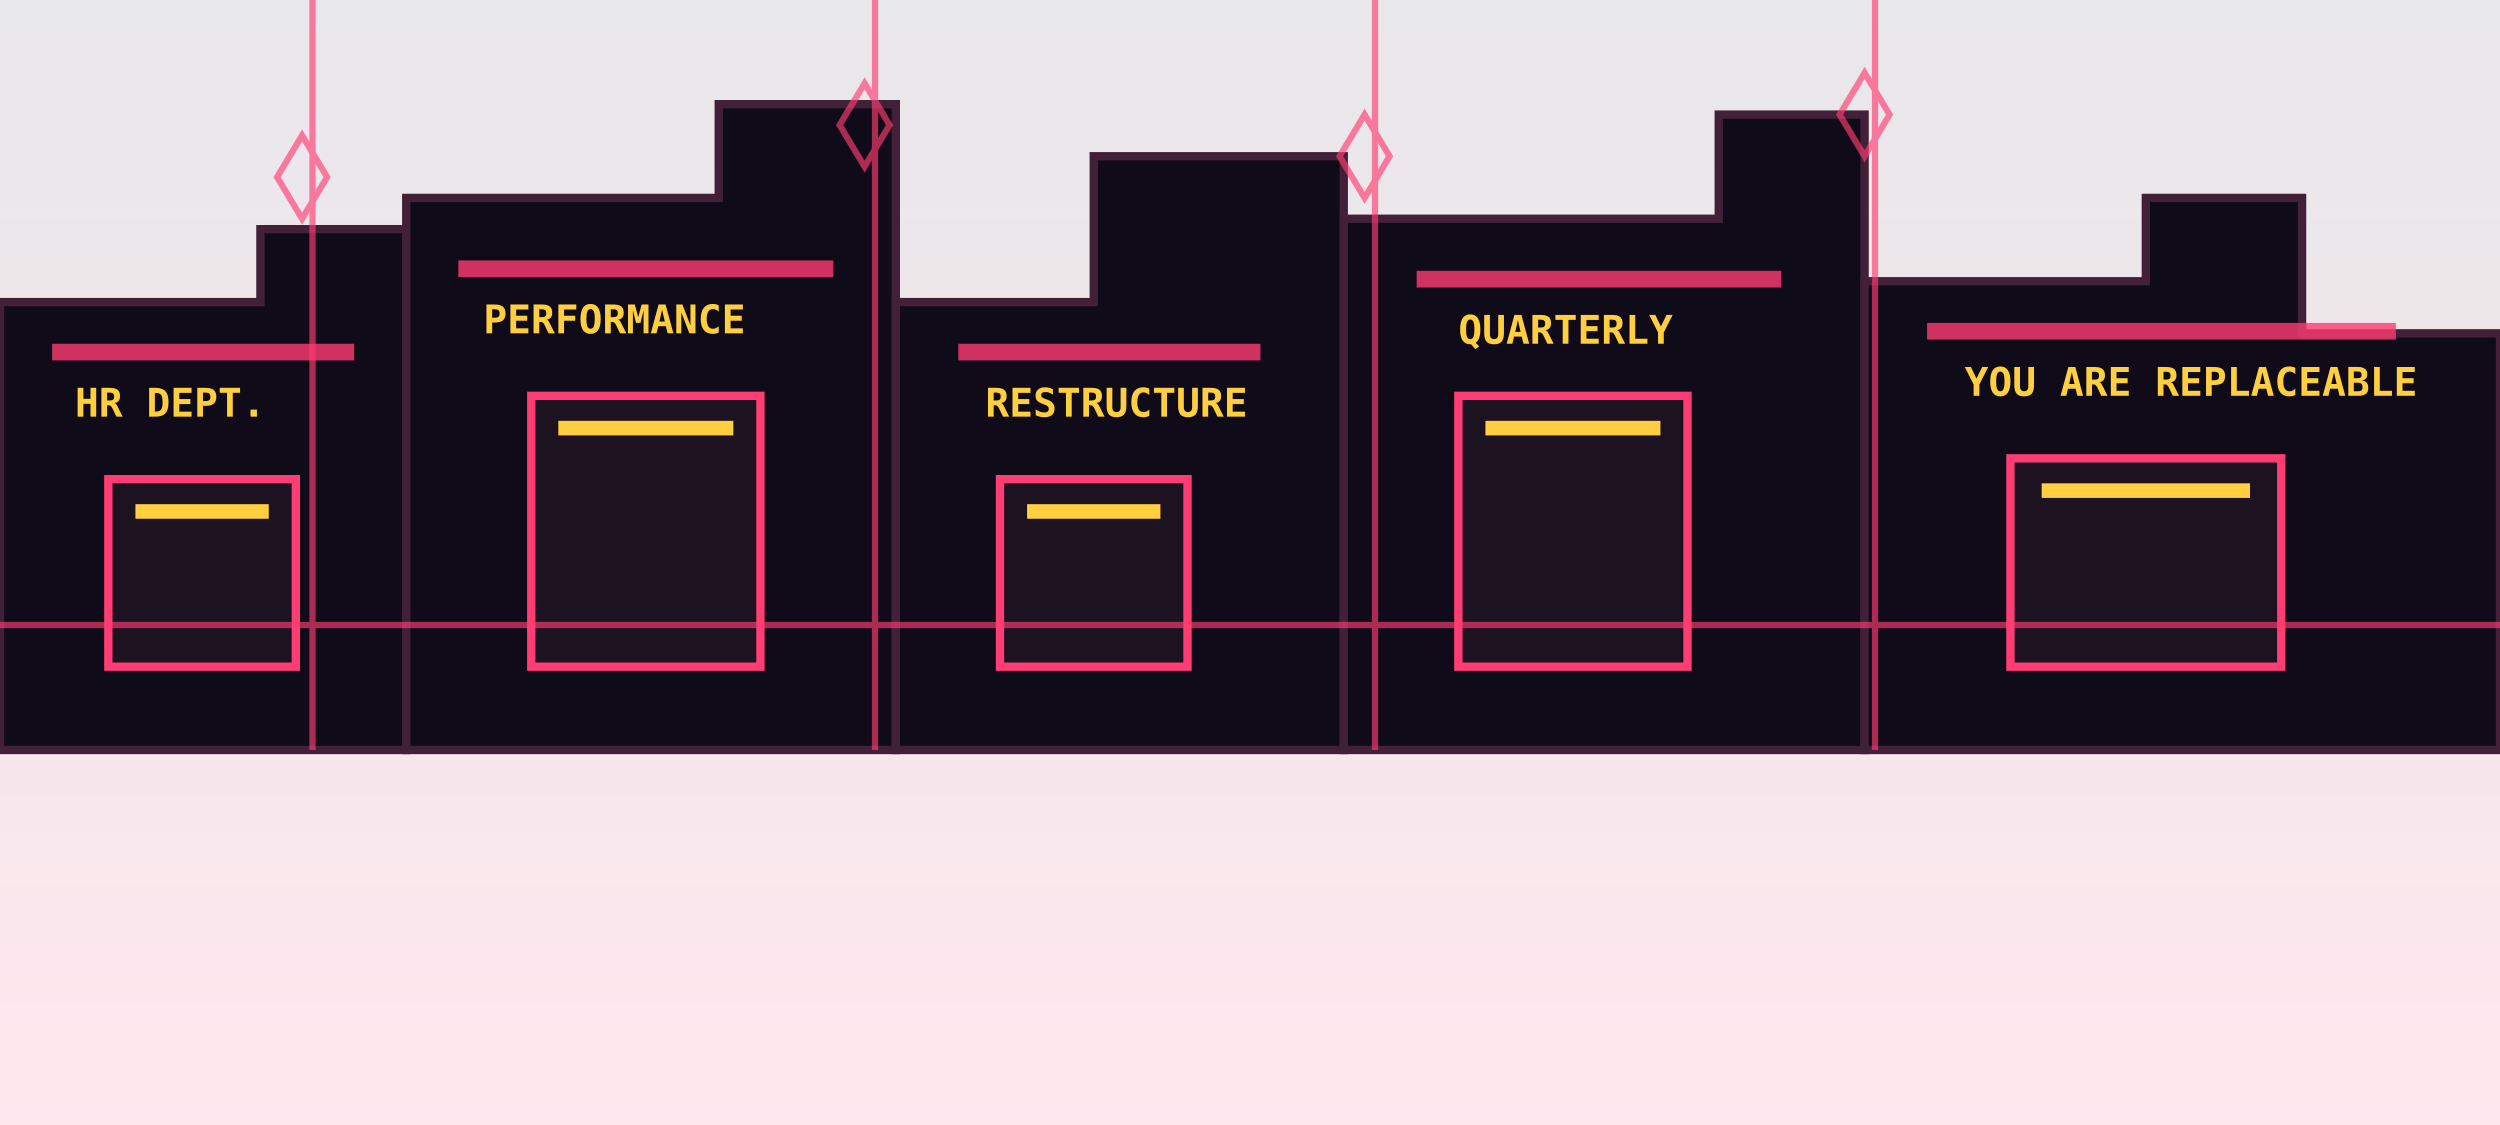
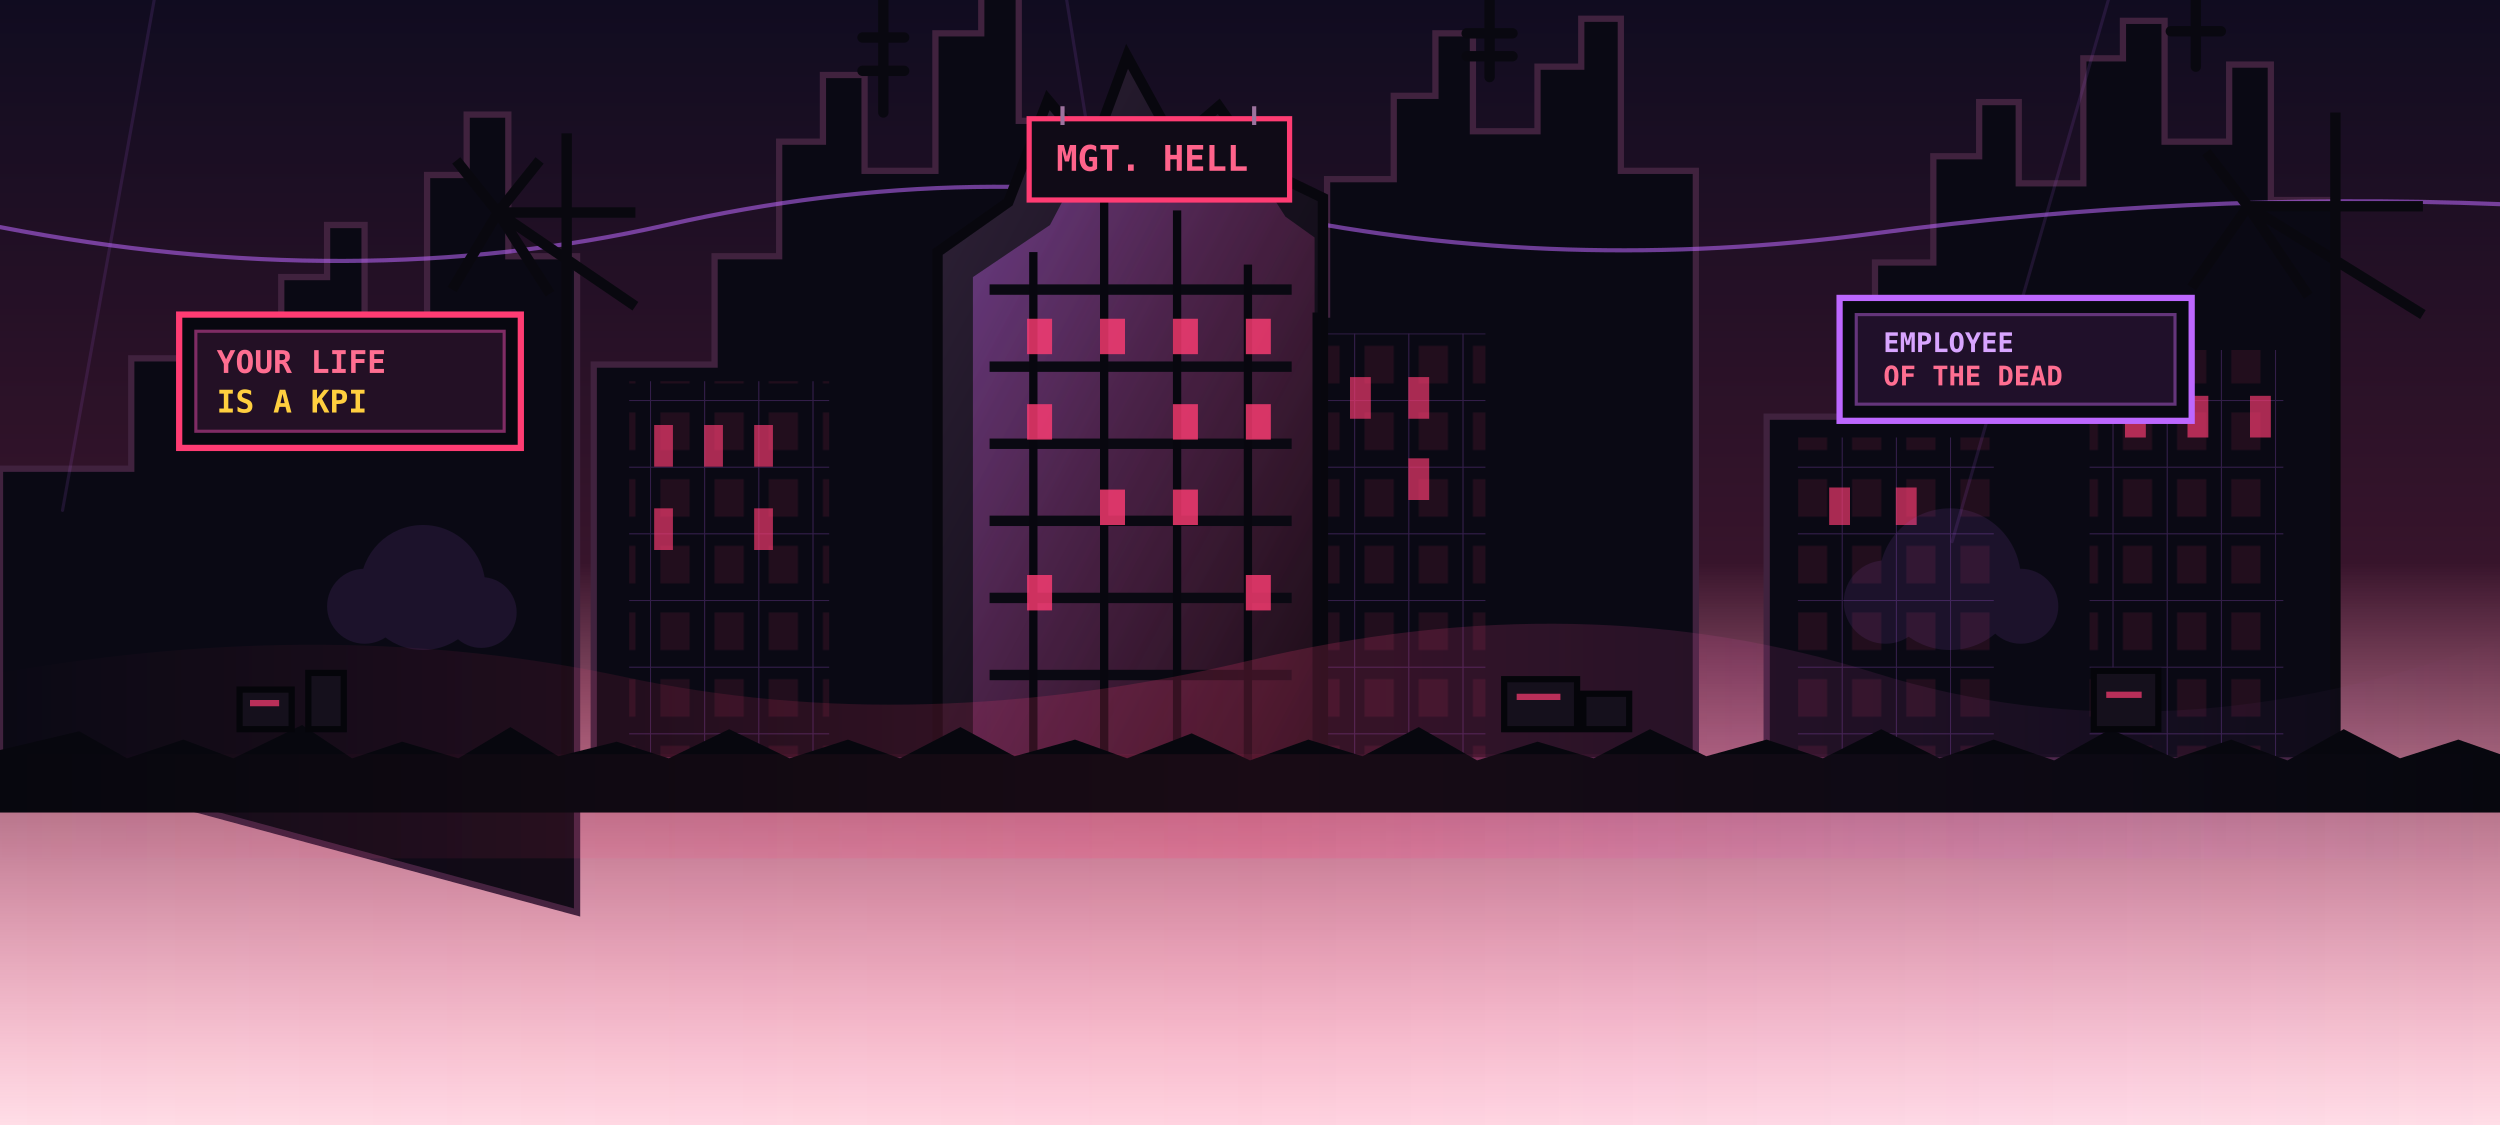
<svg xmlns="http://www.w3.org/2000/svg" viewBox="0 0 1200 540">
  <defs>
-     <linearGradient id="hell" x2="0" y2="1">
-       <stop stop-color="#1d1027" stop-opacity=".1" />
-       <stop offset="1" stop-color="#ff3c73" stop-opacity=".12" />
+     <linearGradient id="sky" x1="0" y1="0" x2="0" y2="1">
+       <stop stop-color="#100c20" />
+       <stop offset=".5" stop-color="#37142b" />
+       <stop offset="1" stop-color="#ff3c73" stop-opacity=".17" />
    </linearGradient>
+     <linearGradient id="glass" x1="0" y1="0" x2="1" y2="1">
+       <stop stop-color="#bd67ff" stop-opacity=".6" />
+       <stop offset="1" stop-color="#ff3c73" stop-opacity=".08" />
+     </linearGradient>
+     <linearGradient id="steel" x1="0" y1="0" x2="1" y2="1">
+       <stop stop-color="#32243b" />
+       <stop offset=".5" stop-color="#18111f" />
+       <stop offset="1" stop-color="#090910" />
+     </linearGradient>
+     <linearGradient id="haze" x1="0" y1="0" x2="1" y2="0">
+       <stop stop-color="#ff3c73" stop-opacity="0" />
+       <stop offset=".5" stop-color="#ff3c73" stop-opacity=".2" />
+       <stop offset="1" stop-color="#bd67ff" stop-opacity="0" />
+     </linearGradient>
+     <pattern id="grid" width="26" height="32" patternUnits="userSpaceOnUse">
+       <path d="M0 0h26M0 0v32" stroke="#bd67ff" stroke-width="1" opacity=".23" />
+       <rect x="5" y="6" width="14" height="18" fill="#ff3c73" opacity=".1" />
+     </pattern>
  </defs>
-   <rect width="1200" height="540" fill="url(#hell)" />
-   <g fill="#100b18" stroke="#422038" stroke-width="4">
-     <path d="M0 360V145h125v-35h70v250z" />
-     <path d="M195 360V95h150v-45h85v310z" />
-     <path d="M430 360V145h95v-70h120v285z" />
-     <path d="M645 360V105h180v-50h70v305z" />
-     <path d="M895 360V135h135v-40h75v65h95v200z" />
+   <rect width="1200" height="540" fill="url(#sky)" />
+   <g fill="#0a0914" stroke="#40223e" stroke-width="3">
+     <path d="M0 363V225h63v-53h33v36h39v-75h22v-25h18v46h30v-70h19v-29h20v68h33v315z" />
+     <path d="M285 365V175h58v-52h31v-55h21v-32h20v46h34v-66h22v-18h18v60h34v307z" />
+     <path d="M590 365V151h47v-65h32v-40h20v-30h18v47h31v-31h21v-23h19v73h36v283z" />
+     <path d="M848 365V200h52v-74h28v-51h22v-26h19v39h31v-60h19v-18h20v58h31v-37h20v65h31v269z" />
  </g>
-   <g fill="#ff3c73" opacity=".8">
-     <path d="M25 165h145v8H25zM220 125h180v8H220zM460 165h145v8H460zM680 130h175v8H680zM925 155h225v8H925z" />
+   <path d="M302 183h96v181h-96zM608 160h105v205H608zM863 210h94v154h-94zM1003 168h93v196h-93z" fill="url(#grid)" />
+   <g fill="#ff3c73" opacity=".65">
+     <path d="M314 204h9v20h-9zM338 204h9v20h-9zM362 204h9v20h-9zM314 244h9v20h-9zM362 244h9v20h-9zM620 181h10v20h-10zM648 181h10v20h-10zM676 181h10v20h-10zM620 220h10v20h-10zM676 220h10v20h-10zM878 234h10v18h-10zM910 234h10v18h-10zM1020 190h10v20h-10zM1050 190h10v20h-10zM1080 190h10v20h-10z" />
  </g>
-   <g fill="#ffcf3f" font-family="monospace" font-weight="900" font-size="19">
-     <text x="36" y="200">HR DEPT.</text>
-     <text x="232" y="160">PERFORMANCE</text>
-     <text x="473" y="200">RESTRUCTURE</text>
-     <text x="700" y="165">QUARTERLY</text>
-     <text x="943" y="190">YOU ARE REPLACEABLE</text>
+   <g fill="none" stroke-linecap="round">
+     <path d="M424 0v54m-10-36h20m-20 16h20M715 0v37m-11-21h22m-22 11h22M1054 0v32m-12-17h24" stroke="#090810" stroke-width="5" />
+     <path d="M0 109Q170 142 320 108T610 103T900 112T1200 98" stroke="#bd67ff" stroke-width="2" opacity=".55" />
+     <path d="M74 0 30 245m482-245 42 260m458-260-75 260" stroke="#bd67ff" stroke-width="1.5" opacity=".12" />
  </g>
-   <g fill="#1d1220" stroke="#ff3c73" stroke-width="4">
-     <path d="M52 230h90v90H52zM255 190h110v130H255zM480 230h90v90H480zM700 190h110v130H700zM965 220h130v100H965z" />
+   <path d="M450 365V121l34-24 19-49 21 25 17-46 23 42 21-18 21 30 29 14v270z" fill="url(#steel)" stroke="#08070e" stroke-width="5" />
+   <path d="M467 365V133l37-25 20-38 17 27 20-39 20 35 20-14 16 25 14 10v251z" fill="url(#glass)" opacity=".7" />
+   <path d="M475 139h145m-145 37h145m-145 37h145m-145 37h145m-145 37h145m-145 37h145" stroke="#0a0912" stroke-width="5" />
+   <path d="M496 121v244m34-274v274m35-264v264m34-238v238m33-215v215" stroke="#08070f" stroke-width="4" />
+   <path d="M493 153h12v17h-12zM528 153h12v17h-12zM563 153h12v17h-12zM598 153h12v17h-12zM493 194h12v17h-12zM563 194h12v17h-12zM598 194h12v17h-12zM528 235h12v17h-12zM563 235h12v17h-12zM493 276h12v17h-12zM598 276h12v17h-12z" fill="#ff3c73" opacity=".8" />
+   <path d="M86 151h164v64H86z" fill="#080810" stroke="#ff3c73" stroke-width="3" />
+   <path d="M94 159h148v48H94z" fill="#231025" stroke="#7f2c64" stroke-width="1.5" />
+   <text x="104" y="179" fill="#ff6e91" font-family="monospace" font-size="15" font-weight="900">YOUR LIFE</text>
+   <text x="104" y="198" fill="#ffcf3f" font-family="monospace" font-size="15" font-weight="900">IS A KPI</text>
+   <path d="M883 143h169v59H883z" fill="#080810" stroke="#bd67ff" stroke-width="3" />
+   <path d="M891 151h153v43H891z" fill="#20102a" stroke="#64357b" stroke-width="1.5" />
+   <text x="904" y="169" fill="#d8a5ff" font-family="monospace" font-size="13" font-weight="900">EMPLOYEE</text>
+   <text x="904" y="185" fill="#ff6e91" font-family="monospace" font-size="13" font-weight="900">OF THE DEAD</text>
+   <path d="M494 57h125v39H494z" fill="#100b17" stroke="#ff3c73" stroke-width="2.5" />
+   <text x="507" y="82" fill="#ff638b" font-family="monospace" font-size="17" font-weight="900">MGT. HELL</text>
+   <path d="M510 60v-9m92 9v-9" stroke="#9d729e" stroke-width="2" />
+   <g fill="none" stroke="#09080f" stroke-width="5" stroke-linejoin="round">
+     <path d="M272 64v301m-33-263h66m-66 0 66 45m-66-45-22 37m22-37 25 39m-25-39 24 0m-24 0-20-25m20 25 20-25" />
+     <path d="M1121 54v311m-42-266h84m-84 0 84 52m-84-52-27 39m27-39 29 43m-29-43 26 0m-26 0-20-26" />
  </g>
-   <g fill="#ffcf3f">
-     <path d="M65 242h64v7H65zM268 202h84v7h-84zM493 242h64v7h-64zM713 202h84v7h-84zM980 232h100v7H980z" />
+   <path d="M0 323Q160 295 300 325T600 317T900 323T1200 307V412H0Z" fill="url(#haze)" />
+   <g fill="#bd67ff" opacity=".1">
+     <circle cx="175" cy="291" r="18" />
+     <circle cx="203" cy="282" r="30" />
+     <circle cx="231" cy="294" r="17" />
+     <circle cx="905" cy="289" r="20" />
+     <circle cx="936" cy="278" r="34" />
+     <circle cx="970" cy="291" r="18" />
  </g>
-   <g stroke="#ff3c73" stroke-width="3" fill="none" opacity=".65">
-     <path d="M0 300h1200M150 0v360M420 0v360M660 0v360M900 0v360" />
-     <path d="M145 65l12 20-12 20-12-20zM415 40l12 20-12 20-12-20zM655 55l12 20-12 20-12-20zM895 35l12 20-12 20-12-20z" />
+   <path d="M0 360 38 351 61 364 88 355 112 364 145 348 169 364 193 356 220 364 245 349 268 363 296 356 321 364 350 350 379 364 407 355 432 364 461 349 487 363 516 355 541 364 572 352 600 365 628 355 654 363 681 349 709 365 738 356 765 364 792 350 819 363 848 355 875 364 903 350 931 364 957 355 986 365 1013 350 1044 364 1071 355 1098 365 1125 350 1152 364 1180 355 1200 362V390H0Z" fill="#07070e" />
+   <g fill="#15101c" stroke="#05050a" stroke-width="3">
+     <path d="M115 350v-19h25v19zM148 350v-27h17v27zM722 350v-24h35v24zM760 350v-17h22v17zM1005 350v-28h31v28z" />
  </g>
+   <g fill="#ff3c73" opacity=".7">
+     <path d="m120 336 14 0v3h-14zM728 333h21v3h-21zM1011 332h17v3h-17z" />
+   </g>
+   <rect y="362" width="1200" height="178" fill="url(#haze)" opacity=".35" />
</svg>
